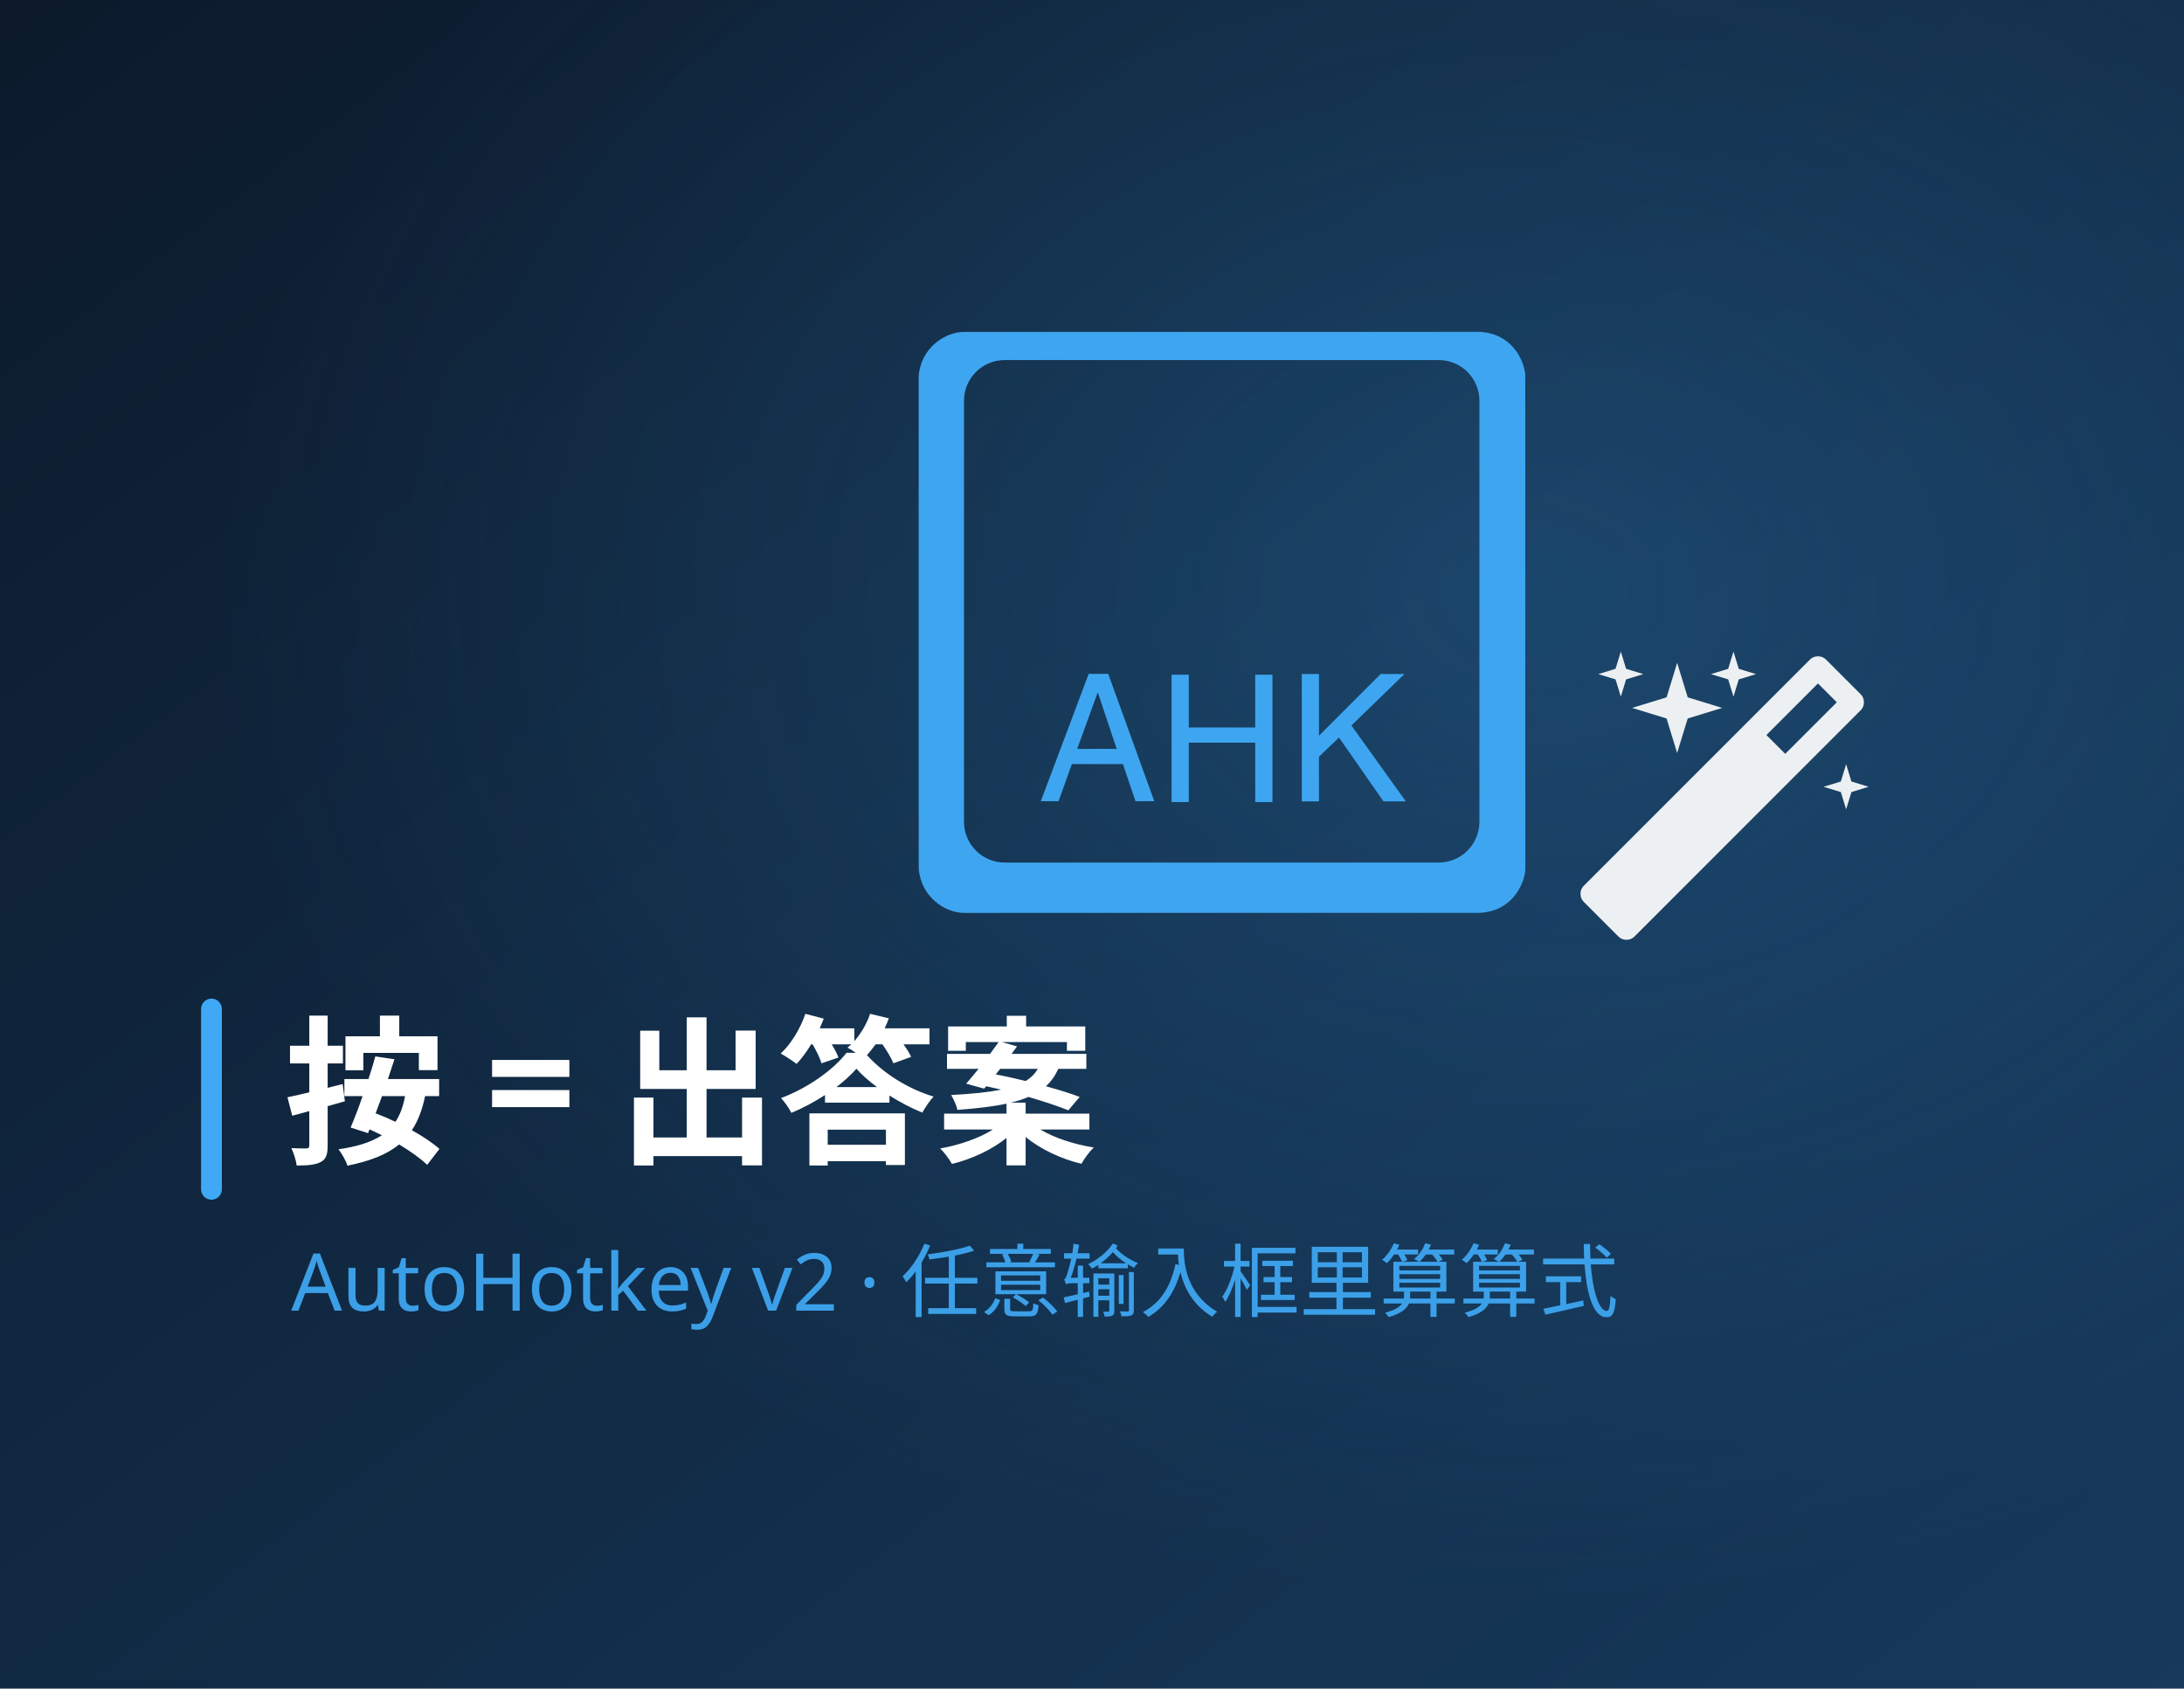
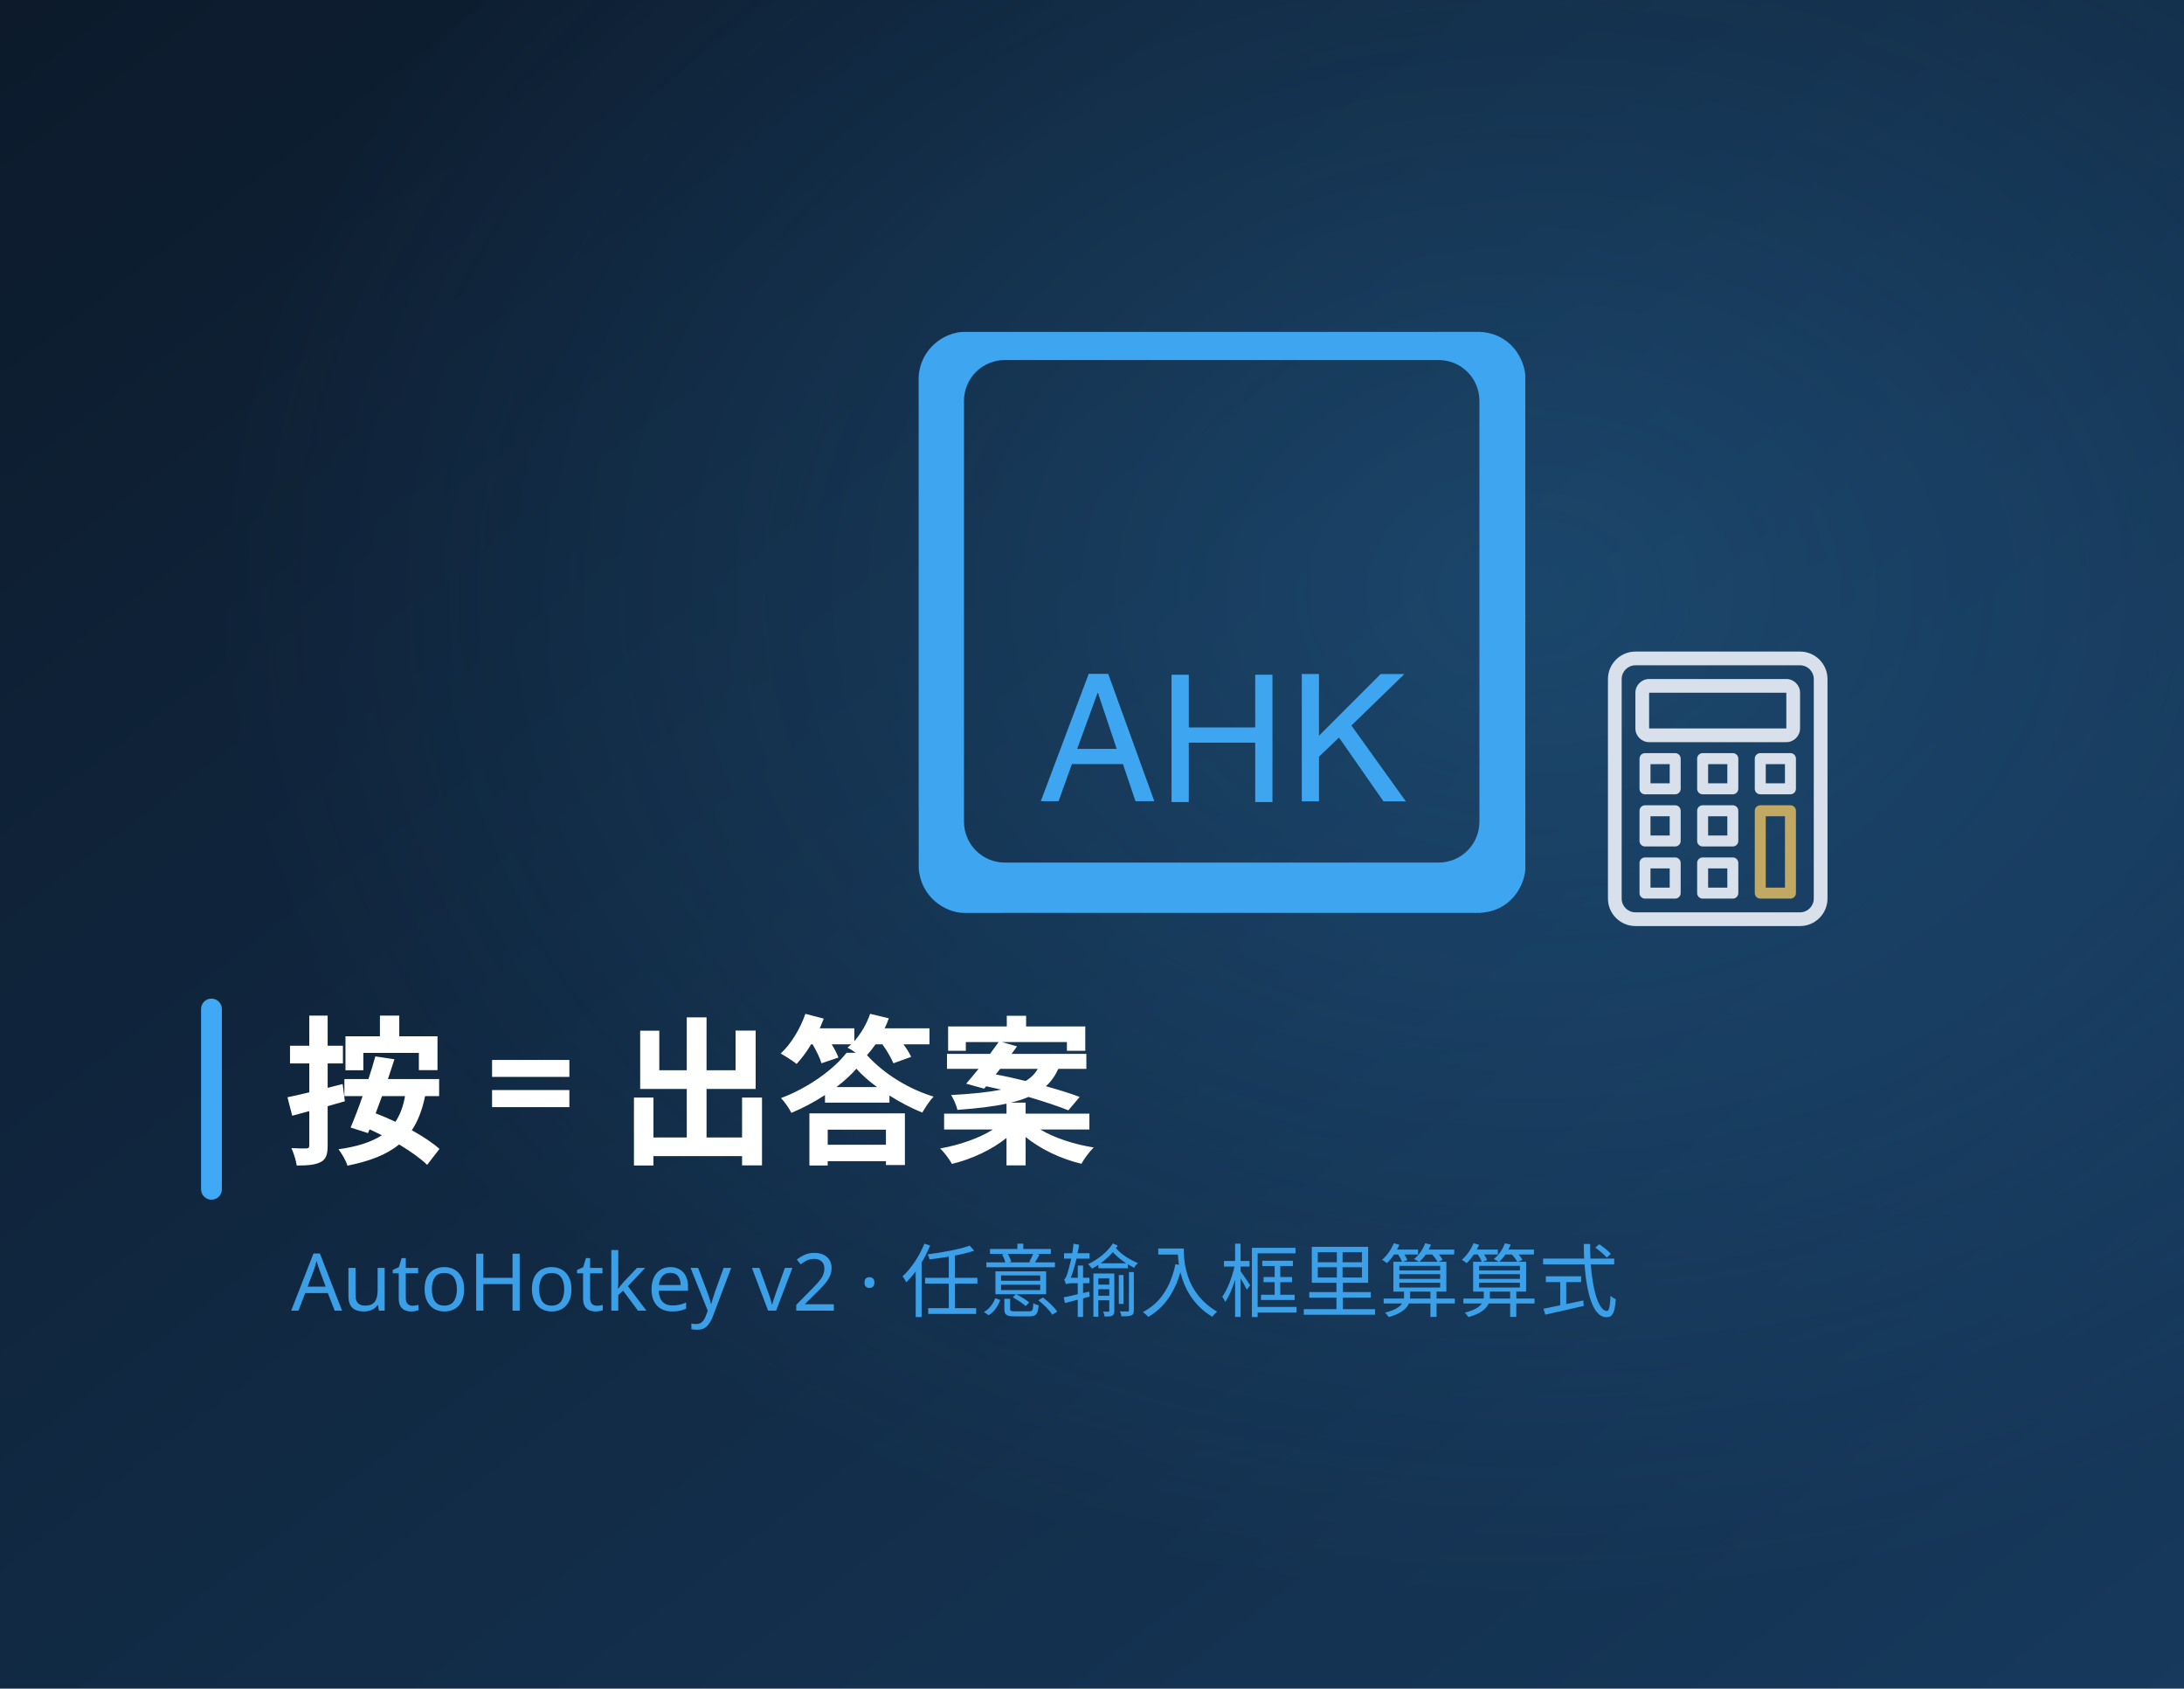
<svg xmlns="http://www.w3.org/2000/svg" width="630" height="487" viewBox="0 0 630 487" font-family="Microsoft YaHei, PingFang SC, sans-serif">
  <defs>
    <linearGradient id="bg" x1="0" y1="0" x2="1" y2="1">
      <stop offset="0%" stop-color="#0c1a2b" />
      <stop offset="100%" stop-color="#16395c" />
    </linearGradient>
    <radialGradient id="glow" cx="70%" cy="35%" r="60%">
      <stop offset="0%" stop-color="#3fa9f5" stop-opacity="0.22" />
      <stop offset="100%" stop-color="#3fa9f5" stop-opacity="0" />
    </radialGradient>
  </defs>
  <rect width="630" height="487" fill="url(#bg)" />
  <rect width="630" height="487" fill="url(#glow)" />
  <g transform="translate(265.00,92.00) scale(7.29167)" fill="#3fa9f5" opacity="0.97">
    <path d="M20.514.508V.51H1.803C1.053.51.079 1.135 0 2.27v17.133h.002v2.325c.08 1.136 1.05 1.763 1.8 1.763h1.505l.002-.002h18.869c1.256-.053 1.766-1.066 1.822-1.699v-3.023h-.002V2.209c-.056-.633-.567-1.648-1.824-1.701h-1.66zM3.412 1.623h17.154c.898 0 1.618.72 1.618 1.617v16.64c0 .898-.72 1.62-1.618 1.62H3.412a1.616 1.616 0 01-1.619-1.62V3.24c0-.897.722-1.617 1.62-1.617zm3.315 12.412l-1.895 5.037h.703l.526-1.467h2.02l.497 1.467h.744l-1.824-5.037h-.771zm8.43.008v5.037h.679v-1.767l.793-.758 1.76 2.525h.884l-2.154-3.002 2.098-2.035h-.94l-2.441 2.441v-2.441h-.68zm-5.153.027v5.037h.682v-2.351h2.628v2.351h.682V14.07h-.682v2.084h-2.628V14.07h-.682zm-2.926.717h.014l.742 2.217H6.271l.807-2.217z" />
  </g>
  <g transform="translate(448.00,180.00) scale(0.09277)" fill="#ffffff" opacity="0.92">
-     <path d="M721.92 403.328l160.341-160.341-58.581-58.581-160.341 160.384 58.539 58.539z m244.651-160.341c0 9.813-3.285 18.048-9.856 24.619L252.8 971.477a33.408 33.408 0 0 1-24.619 9.856 33.408 33.408 0 0 1-24.619-9.813l-108.373-108.373A33.408 33.408 0 0 1 85.333 838.443c0-9.856 3.285-18.091 9.813-24.619L799.104 109.952a33.408 33.408 0 0 1 24.619-9.813c9.856 0 18.091 3.243 24.661 9.813l108.373 108.373c6.571 6.571 9.813 14.805 9.813 24.661zM227.115 138.965l53.632 16.427-53.632 16.427-16.427 53.632-16.427-53.632-53.632-16.427 53.632-16.427L210.688 85.333l16.427 53.632z m191.573 88.661l107.264 32.853-107.307 32.853-32.853 107.264-32.811-107.264-107.264-32.853 107.264-32.853 32.853-107.264 32.853 107.264z m509.013 261.632l53.632 16.427-53.632 16.427-16.427 53.632-16.427-53.632-53.632-16.427 53.632-16.427 16.427-53.632 16.427 53.632z m-350.293-350.293l53.632 16.427-53.632 16.427-16.427 53.632-16.427-53.632-53.632-16.427 53.632-16.427L560.981 85.333l16.427 53.632z" p-id="3822" />
+     <path d="M256 85.333h512c46.933 0 85.333 38.4 85.333 85.333v682.667c0 46.933-38.4 85.333-85.333 85.333H256c-46.933 0-85.333-38.4-85.333-85.333V170.667c0-46.933 38.4-85.333 85.333-85.333z m0 42.667c-23.467 0-42.667 19.2-42.667 42.667v682.667c0 23.467 19.2 42.667 42.667 42.667h512c23.467 0 42.667-19.2 42.667-42.667V170.667c0-23.467-19.2-42.667-42.667-42.667H256z" fill="#e8eef7" p-id="12150" />
+     <path d="M298.667 170.667h426.667c23.467 0 42.667 19.2 42.667 42.667v110.933c0 23.467-19.2 42.667-42.667 42.667H298.667c-23.467 0-42.667-19.2-42.667-42.667V213.333c0-23.467 19.2-42.667 42.667-42.667z m0 42.667v110.933h426.667V213.333H298.667zM285.867 401.067h93.867c9.387 0 17.067 7.68 17.067 17.067v93.867c0 9.387-7.68 17.067-17.067 17.067H285.867c-9.387 0-17.067-7.68-17.067-17.067V418.133c0-9.387 7.68-17.067 17.067-17.067z m17.067 93.867h59.733v-59.733H302.933v59.733zM285.867 563.2h93.867c9.387 0 17.067 7.68 17.067 17.067v93.867c0 9.387-7.68 17.067-17.067 17.067H285.867c-9.387 0-17.067-7.68-17.067-17.067v-93.867c0-9.387 7.68-17.067 17.067-17.067z m17.067 93.867h59.733v-59.733H302.933v59.733zM465.067 401.067h93.867c9.387 0 17.067 7.68 17.067 17.067v93.867c0 9.387-7.68 17.067-17.067 17.067h-93.867c-9.387 0-17.067-7.68-17.067-17.067V418.133c0-9.387 7.68-17.067 17.067-17.067z m17.067 93.867h59.733v-59.733h-59.733v59.733zM465.067 563.2h93.867c9.387 0 17.067 7.68 17.067 17.067v93.867c0 9.387-7.68 17.067-17.067 17.067h-93.867c-9.387 0-17.067-7.68-17.067-17.067v-93.867c0-9.387 7.68-17.067 17.067-17.067z m17.067 93.867h59.733v-59.733h-59.733v59.733zM644.267 401.067h93.867c9.387 0 17.067 7.68 17.067 17.067v93.867c0 9.387-7.68 17.067-17.067 17.067h-93.867c-9.387 0-17.067-7.68-17.067-17.067V418.133c0-9.387 7.68-17.067 17.067-17.067z m17.067 93.867h59.733v-59.733h-59.733v59.733z" fill="#e8eef7" p-id="12151" />
+     <path d="M644.267 563.2h93.867c9.387 0 17.067 7.68 17.067 17.067v256c0 9.387-7.68 17.067-17.067 17.067h-93.867c-9.387 0-17.067-7.68-17.067-17.067v-256c0-9.387 7.68-17.067 17.067-17.067z m17.067 34.133v221.867h59.733v-221.867h-59.733z" fill="#CFB263" p-id="12152" />
+     <path d="M285.867 725.333h93.867c9.387 0 17.067 7.68 17.067 17.067v93.867c0 9.387-7.68 17.067-17.067 17.067H285.867c-9.387 0-17.067-7.68-17.067-17.067v-93.867c0-9.387 7.68-17.067 17.067-17.067z m17.067 93.867h59.733v-59.733H302.933v59.733zM465.067 725.333h93.867c9.387 0 17.067 7.68 17.067 17.067v93.867c0 9.387-7.68 17.067-17.067 17.067h-93.867c-9.387 0-17.067-7.68-17.067-17.067v-93.867c0-9.387 7.68-17.067 17.067-17.067z m17.067 34.133v59.733h59.733v-59.733h-59.733z" fill="#e8eef7" p-id="12153" />
  </g>
  <rect x="58" y="288" width="6" height="58" fill="#3fa9f5" rx="3" />
  <text x="82" y="332" font-size="46" font-weight="bold" fill="#ffffff">按 = 出答案</text>
  <text x="84" y="378" font-size="23" fill="#3fa9f5" opacity="0.92">AutoHotkey v2 · 任意输入框里算算式</text>
</svg>
